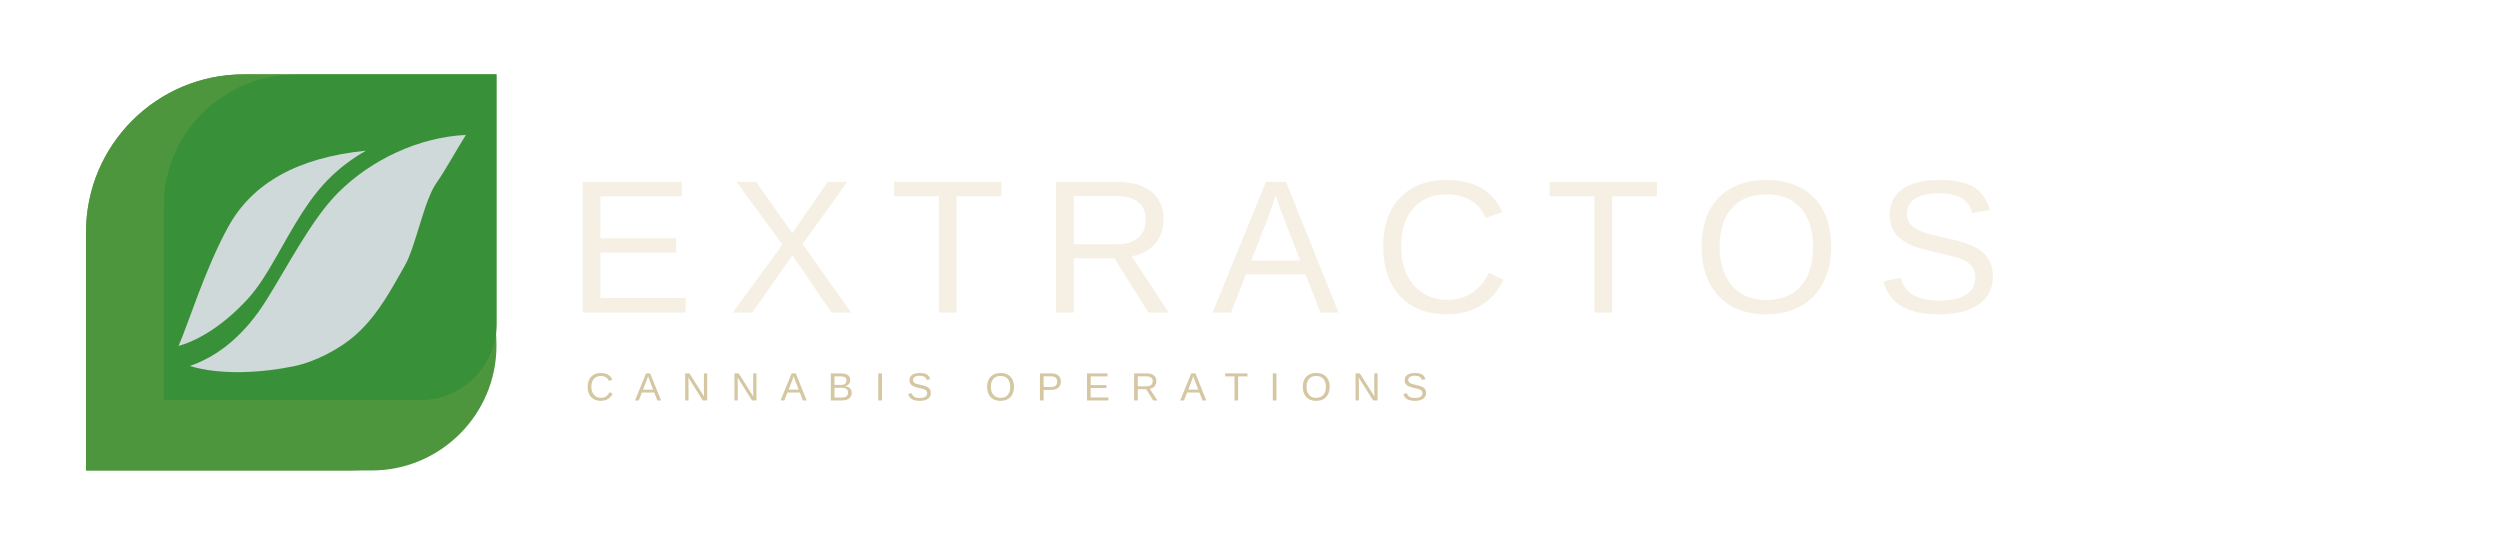
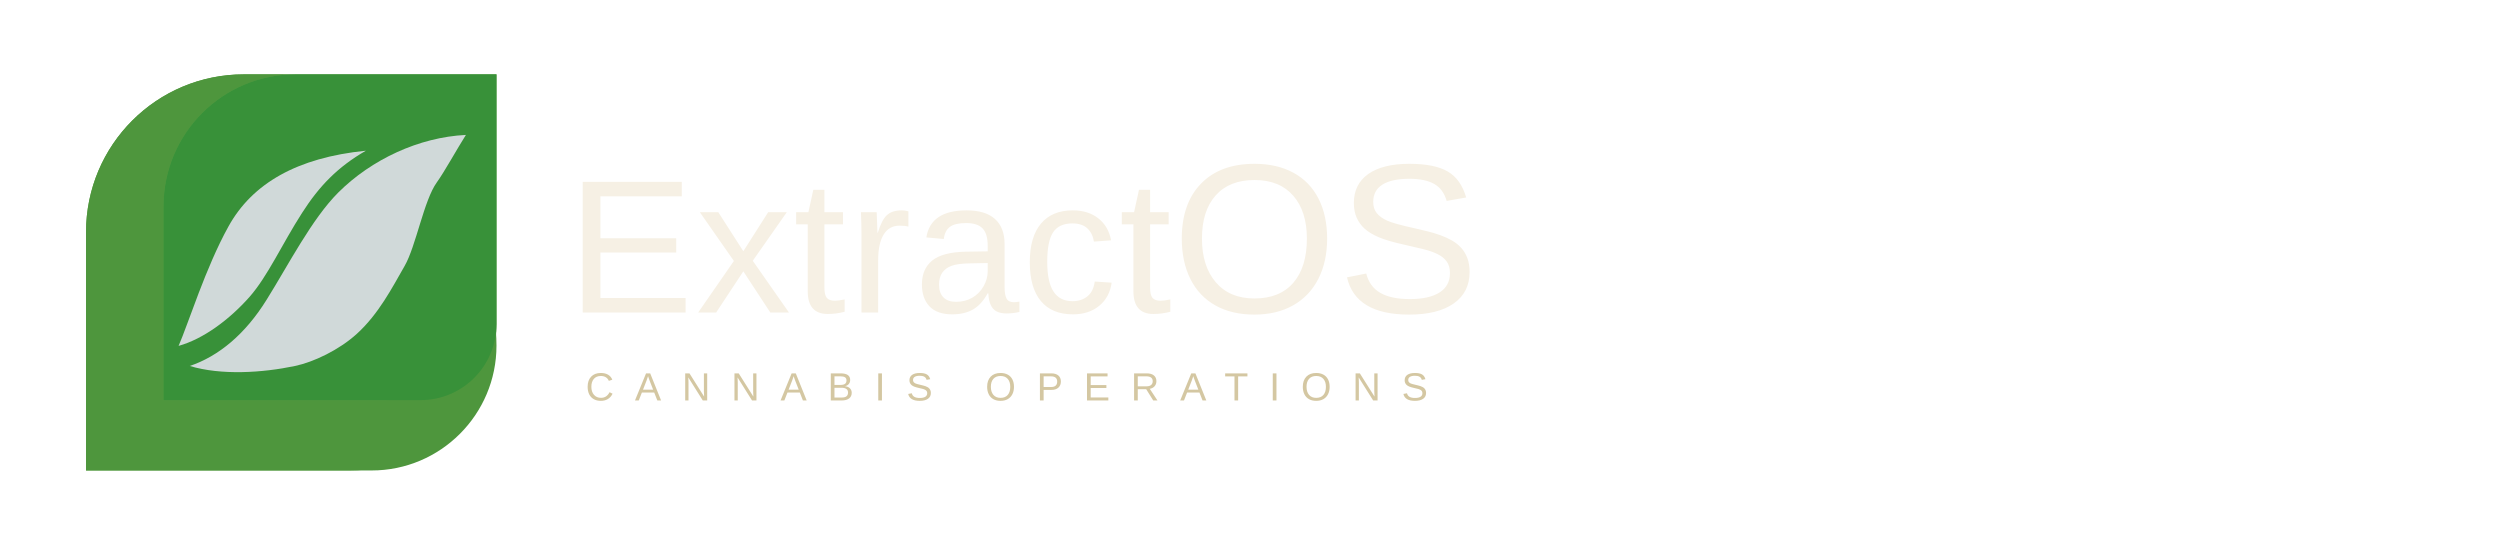
<svg xmlns="http://www.w3.org/2000/svg" shape-rendering="geometricPrecision" viewBox="0 0 1080 230" role="img" aria-labelledby="title desc">
  <g fill="none" fill-rule="evenodd">
    <g transform="translate(26 16) scale(.62)">
      <path fill="#5C9F43" d="M18 302V136C18 75.2 67.2 26 128 26h176v174c0 56.3-45.7 102-102 102H18Z" />
      <path fill="#4E963D" d="M18 302V136C18 75.2 67.2 26 128 26h36c-50.8 0-92 41.2-92 92v135h154c36.5 0 67.2-24.8 76.2-58.4 1.2 6.6 1.8 13.5 1.8 20.4 0 48-39 87-87 87H18Z" />
      <path fill="#389139" d="M72 253V118c0-50.8 41.2-92 92-92h140v174c0 29.3-23.7 53-53 53H72Z" />
      <path fill="#D0D9D9" d="M90.3 229.2 C110.4 222.4 128.9 207.1 143.8 183.1 C159.0 158.8 175.3 126.8 193.8 108.3 C216.8 85.4 249.9 69.8 282.7 68.2 C276.3 78.3 267.8 93.8 262.4 101.3 C253.4 113.8 247.9 145.8 240.0 159.5 C231.1 175.0 222.0 192.8 206.8 206.7 C194.3 218.1 176.5 226.5 163.6 229.2 C140.8 234.0 112.1 235.8 90.3 229.2 Z" />
      <path fill="#D0D9D9" d="M82.5 215.2 C89.4 199.4 101.3 160.7 117.3 131.9 C133.8 102.1 165.0 84.0 213.0 79.2 C193.4 90.5 180.5 103.8 168.5 122.6 C154.5 144.4 144.6 166.7 131.9 181.1 C117.8 197.0 99.7 210.4 82.5 215.2 Z" />
    </g>
    <g transform="translate(245 58)">
-       <text x="0" y="77" fill="#F6F0E4" font-family="Helvetica Neue, Arial, sans-serif" font-size="82" font-weight="300" letter-spacing="15">EXTRACTOS</text>
+       <text x="0" y="77" fill="#F6F0E4" font-family="Helvetica Neue, Arial, sans-serif" font-size="82" font-weight="300" letter-spacing="1">Extract<tspan font-size="92" font-weight="400" letter-spacing="0">OS</tspan>
+       </text>
      <text x="8" y="115" fill="#D4C7A2" font-family="Helvetica Neue, Arial, sans-serif" font-size="17" font-weight="400" letter-spacing="9">CANNABIS OPERATIONS</text>
    </g>
  </g>
</svg>
